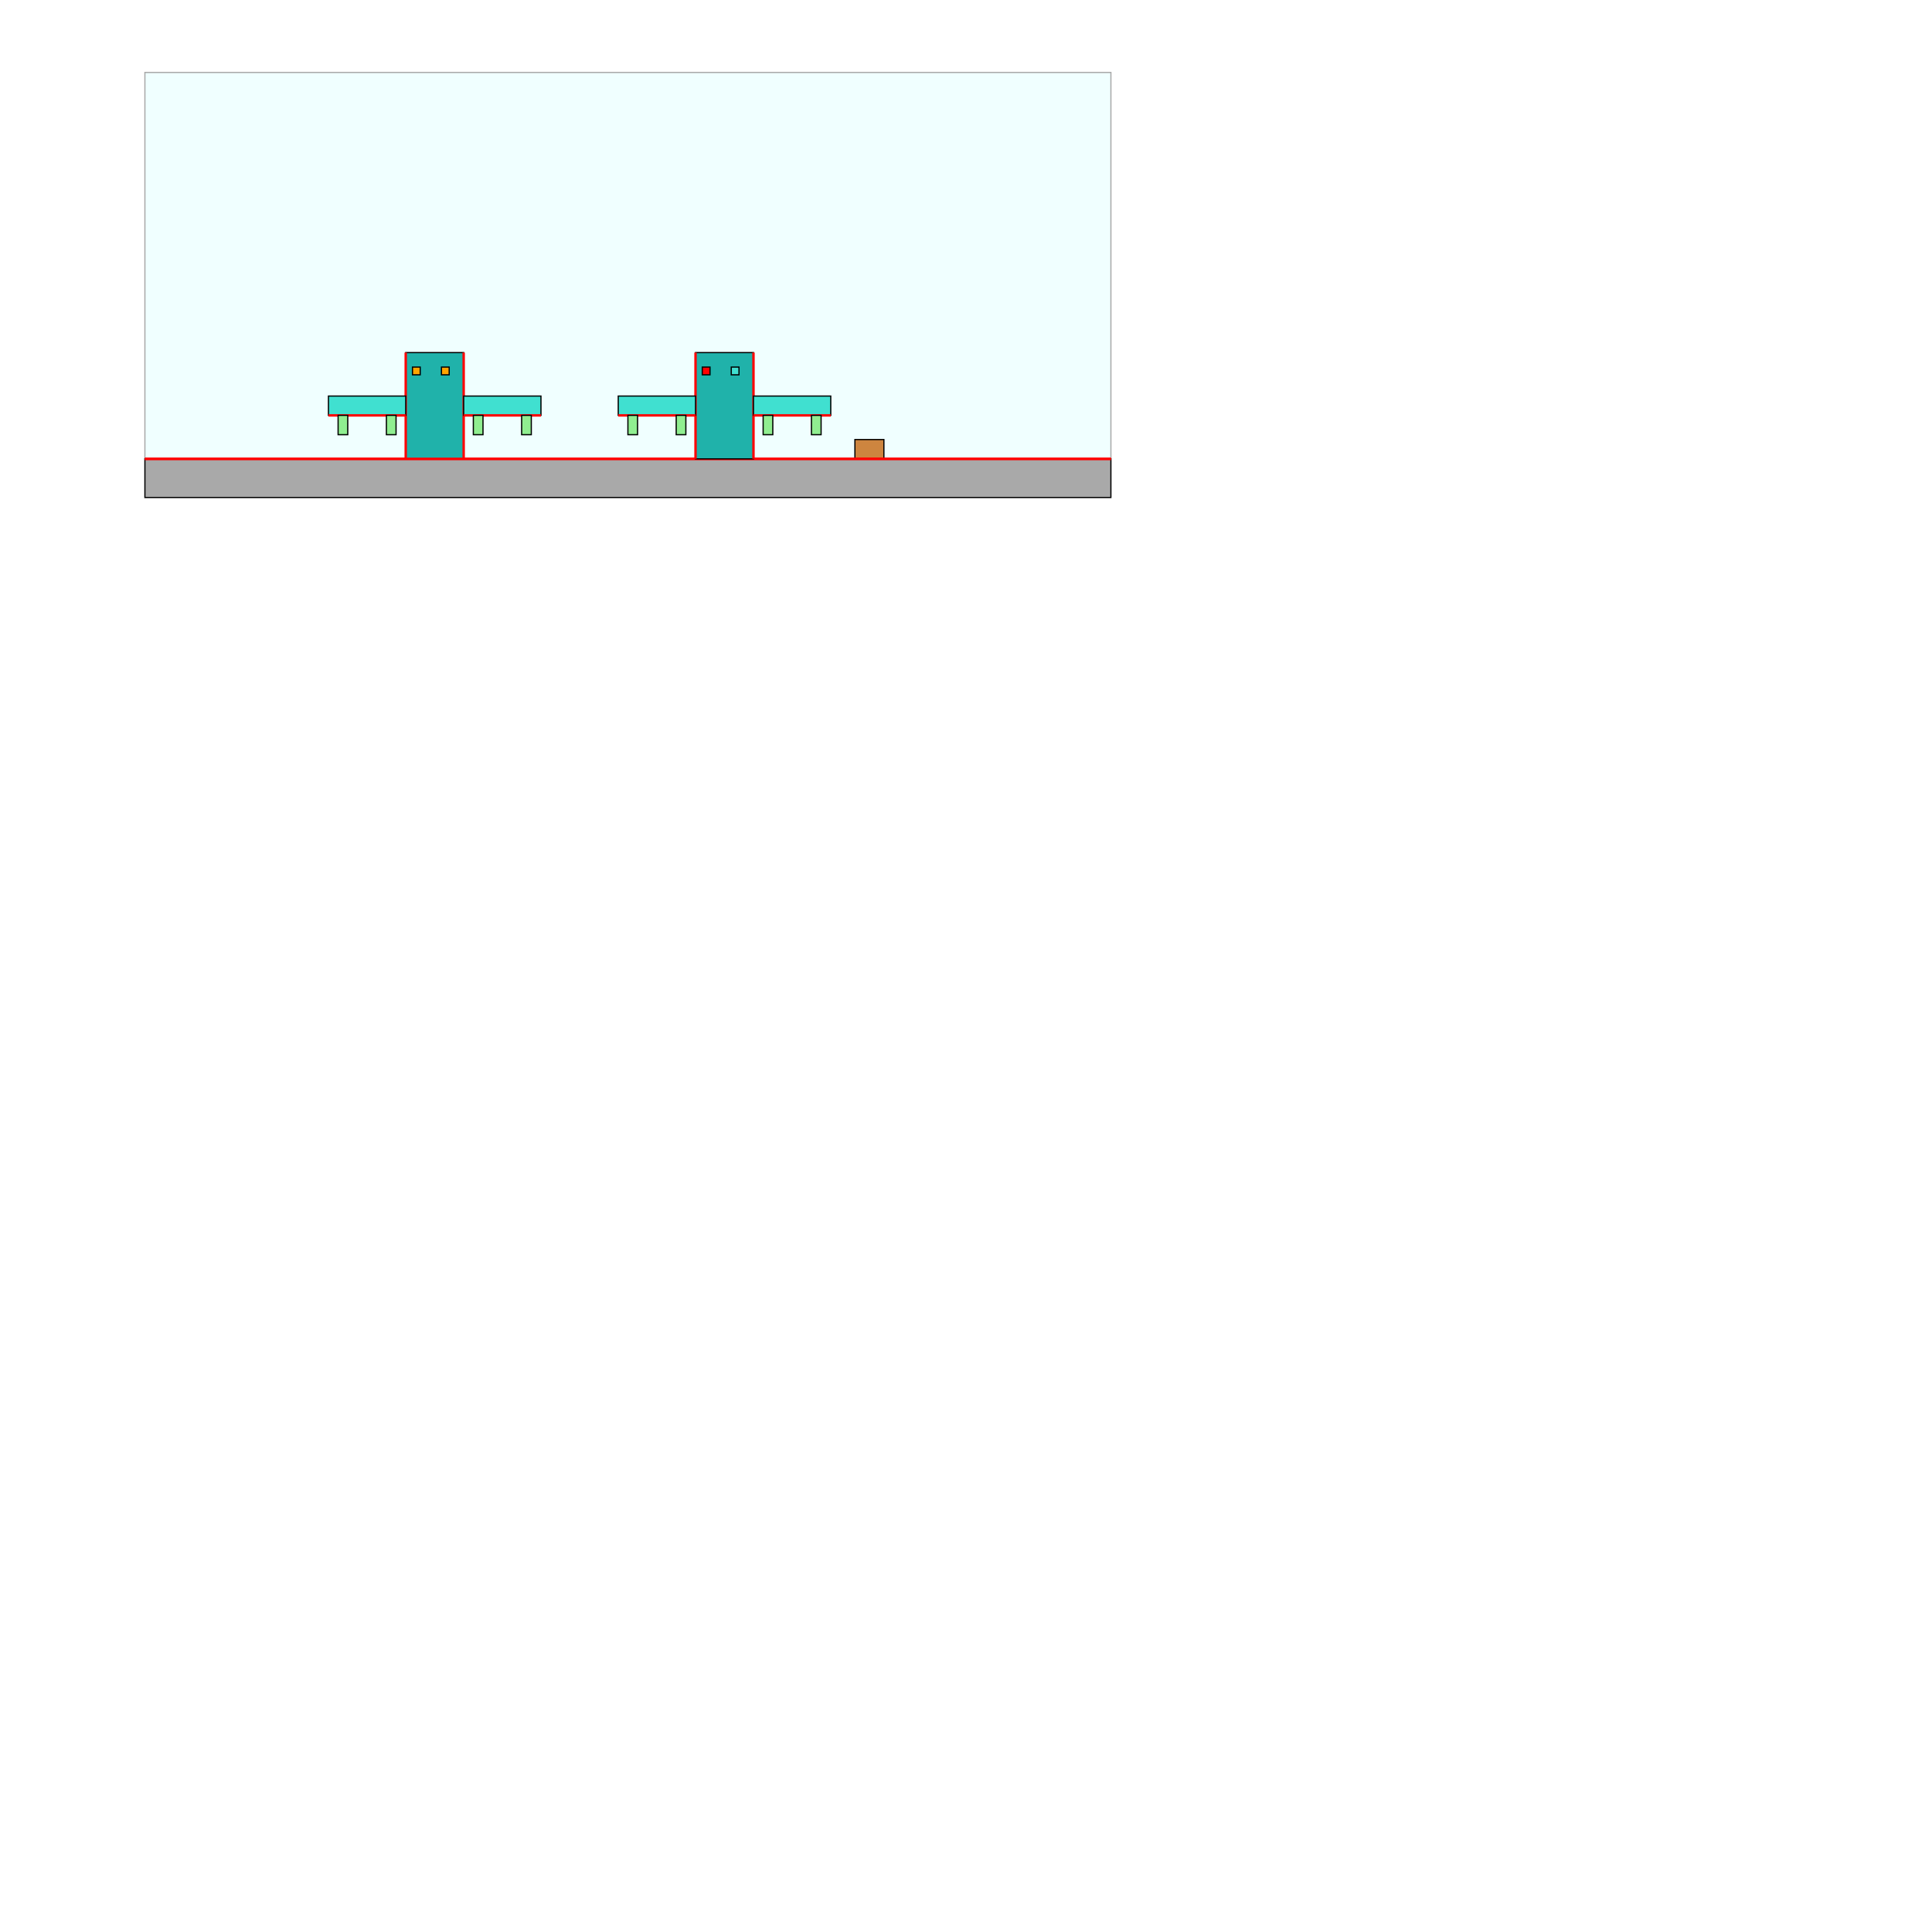
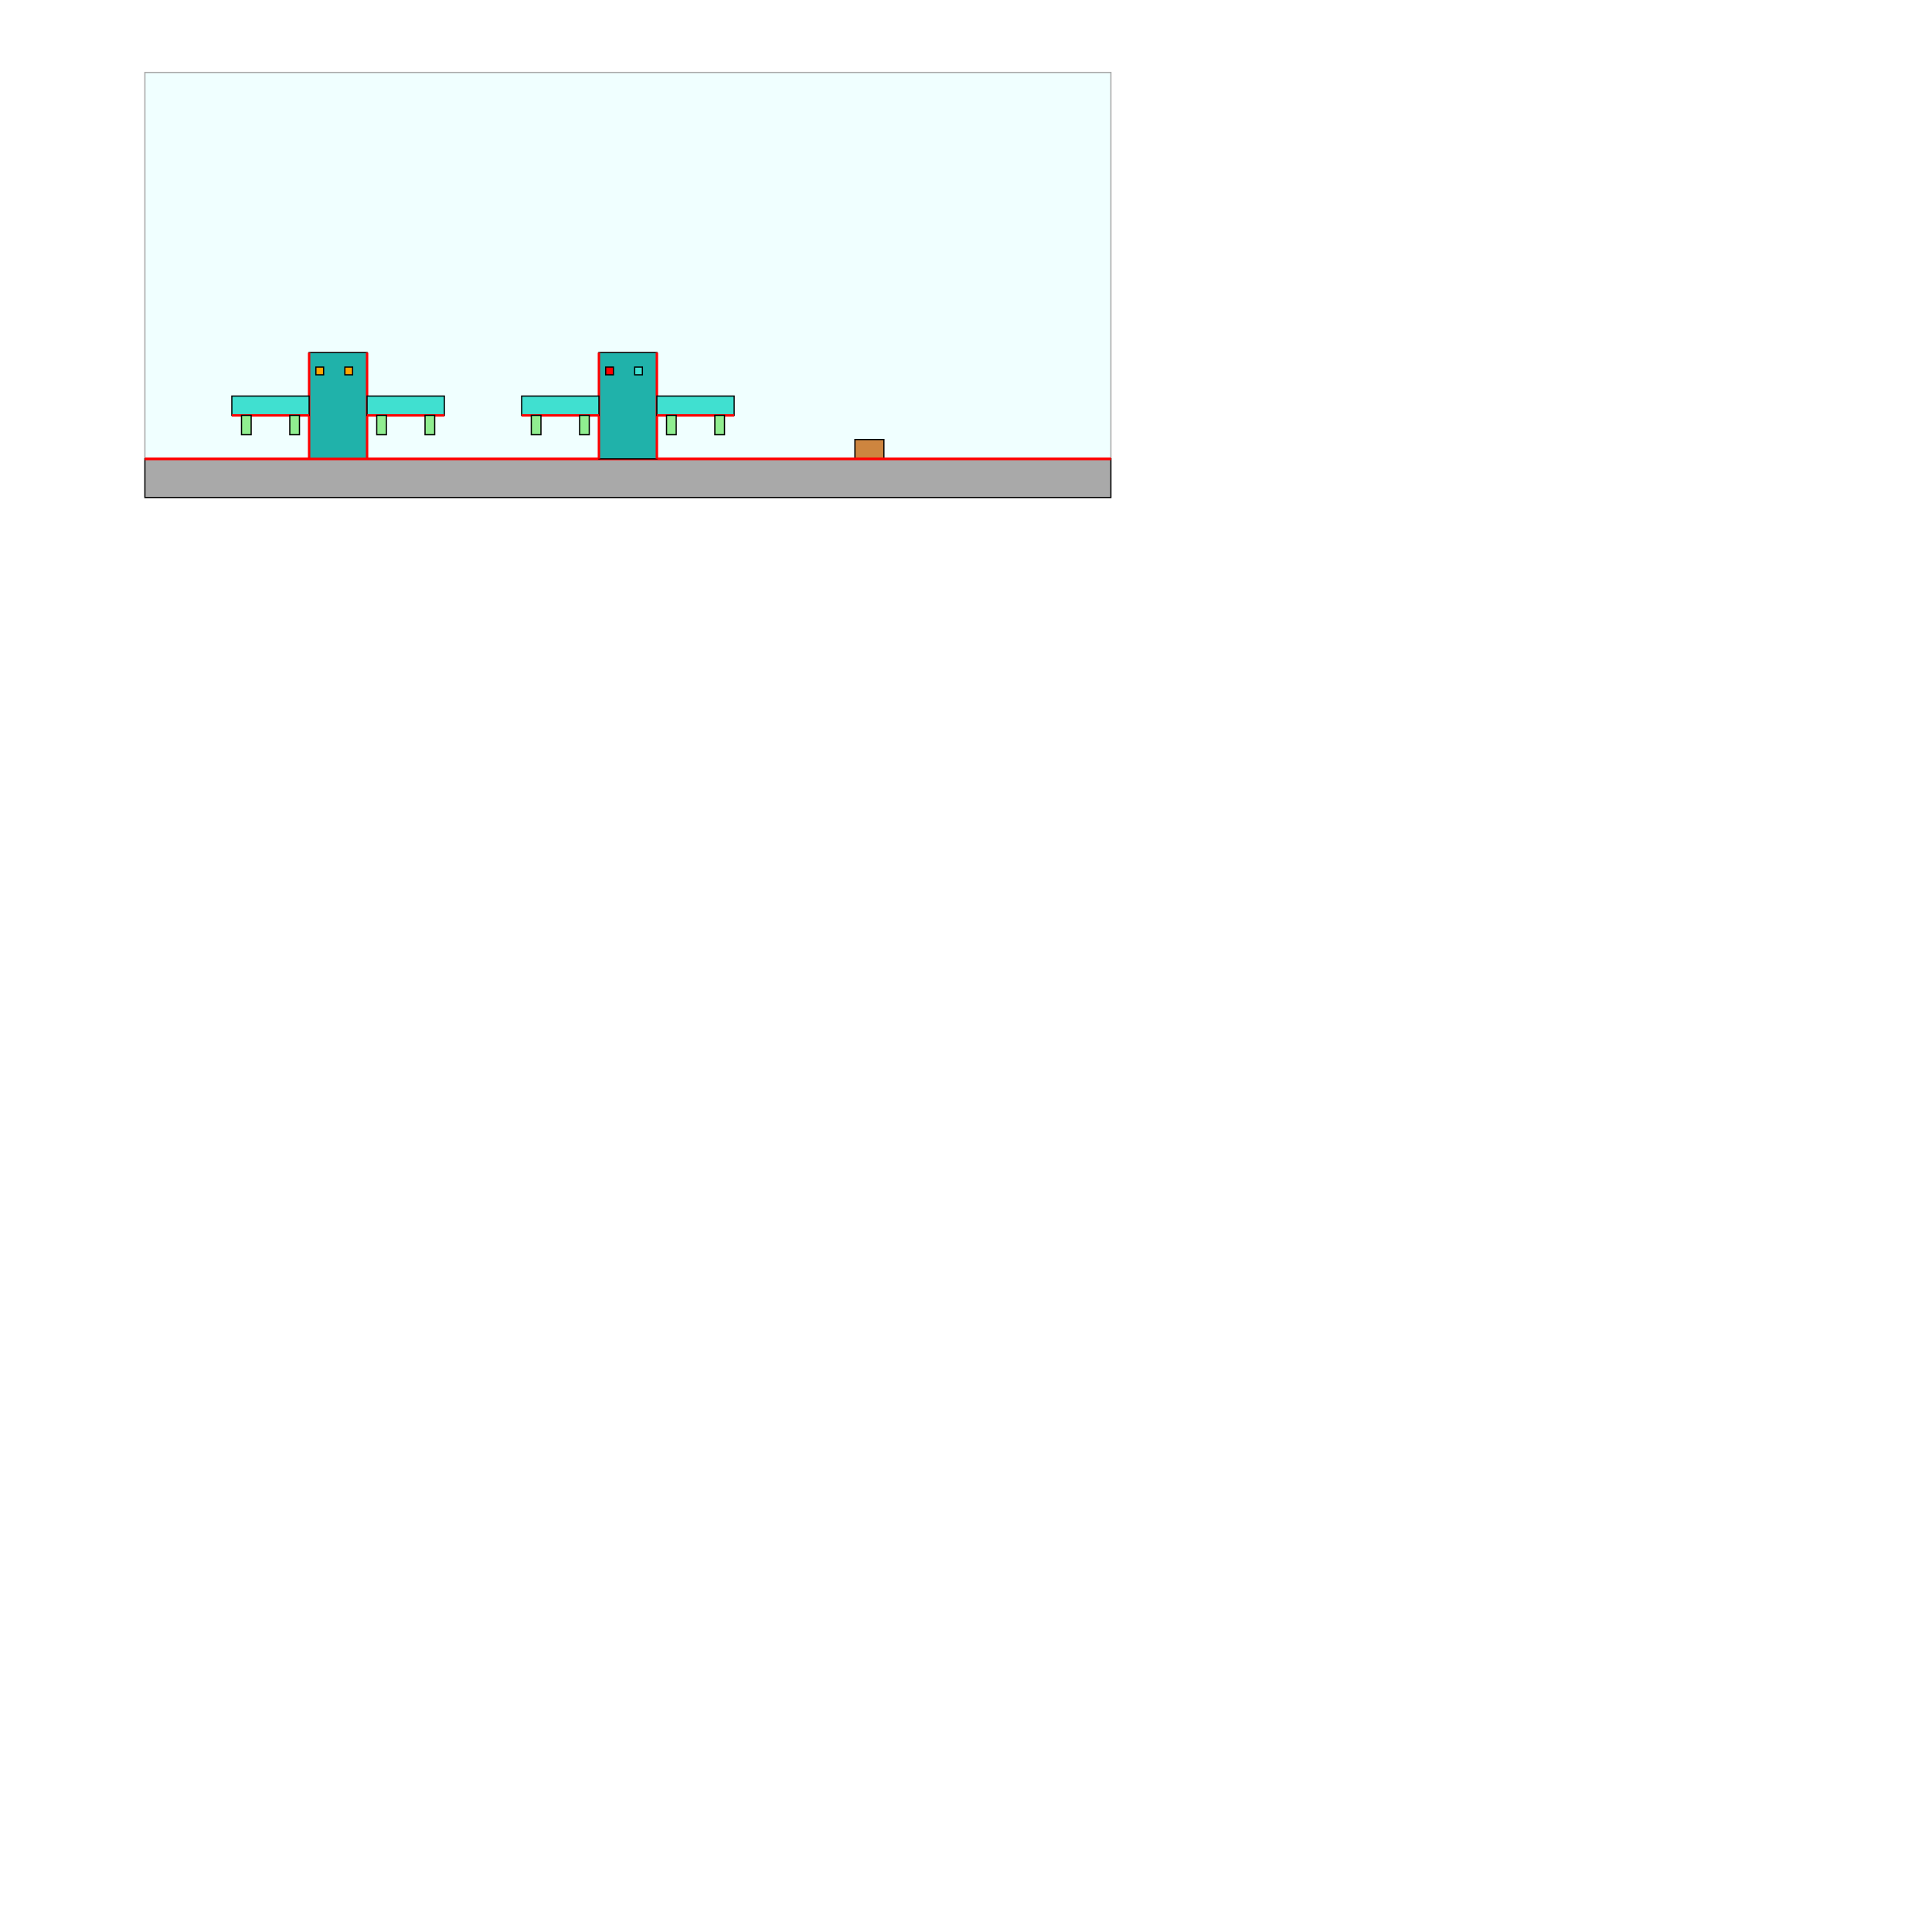
<svg xmlns="http://www.w3.org/2000/svg" version="1.1" width="2000" height="2000">
  <polygon points=" 150,75 1150,75 1150,475 150,475" style="fill:azure;stroke:darkgrey;stroke-width:1.25" />
  <polygon points=" 150,475 1150,475 1150,515 150,515" style="fill:darkgrey;stroke:black;stroke-width:1.25" />
  <polygon points=" 885,455 915,455 915,475 885,475" style="fill:peru;stroke:black;stroke-width:1.25" />
  <polygon points=" 150,475 1150,475 1150,475 150,475" style="fill:red;stroke:red;stroke-width:2.5" />
-   <polygon points=" 420,365 480,365 480,475 420,475" style="fill:lightseagreen;stroke:black;stroke-width:1.25" />
-   <polygon points=" 457,380 465,380 465,388 457,388" style="fill:orange;stroke:black;stroke-width:1.25" />
-   <polygon points=" 427,380 435,380 435,388 427,388" style="fill:orange;stroke:black;stroke-width:1.25" />
-   <polygon points=" 480,475 480,365 480,365 480,475" style="fill:red;stroke:red;stroke-width:2.5" />
-   <polygon points=" 480,410 560,410 560,430 480,430" style="fill:turquoise;stroke:black;stroke-width:1.25" />
-   <polygon points=" 520,430 480,430 480,430 520,430" style="fill:red;stroke:red;stroke-width:2.5" />
-   <polygon points=" 490,430 500,430 500,450 490,450" style="fill:lightgreen;stroke:black;stroke-width:1.25" />
-   <polygon points=" 520,430 560,430 560,430 520,430" style="fill:red;stroke:red;stroke-width:2.5" />
-   <polygon points=" 540,430 550,430 550,450 540,450" style="fill:lightgreen;stroke:black;stroke-width:1.25" />
-   <polygon points=" 420,475 420,365 420,365 420,475" style="fill:red;stroke:red;stroke-width:2.5" />
-   <polygon points=" 340,410 420,410 420,430 340,430" style="fill:turquoise;stroke:black;stroke-width:1.25" />
-   <polygon points=" 380,430 340,430 340,430 380,430" style="fill:red;stroke:red;stroke-width:2.5" />
-   <polygon points=" 350,430 360,430 360,450 350,450" style="fill:lightgreen;stroke:black;stroke-width:1.25" />
-   <polygon points=" 380,430 420,430 420,430 380,430" style="fill:red;stroke:red;stroke-width:2.5" />
-   <polygon points=" 400,430 410,430 410,450 400,450" style="fill:lightgreen;stroke:black;stroke-width:1.25" />
+   <polygon points=" 320,365 380,365 380,475 320,475" style="fill:lightseagreen;stroke:black;stroke-width:1.25" />
+   <polygon points=" 357,380 365,380 365,388 357,388" style="fill:orange;stroke:black;stroke-width:1.25" />
+   <polygon points=" 327,380 335,380 335,388 327,388" style="fill:orange;stroke:black;stroke-width:1.25" />
+   <polygon points=" 380,475 380,365 380,365 380,475" style="fill:red;stroke:red;stroke-width:2.5" />
+   <polygon points=" 380,410 460,410 460,430 380,430" style="fill:turquoise;stroke:black;stroke-width:1.25" />
+   <polygon points=" 420,430 380,430 380,430 420,430" style="fill:red;stroke:red;stroke-width:2.5" />
+   <polygon points=" 390,430 400,430 400,450 390,450" style="fill:lightgreen;stroke:black;stroke-width:1.25" />
+   <polygon points=" 420,430 460,430 460,430 420,430" style="fill:red;stroke:red;stroke-width:2.5" />
+   <polygon points=" 440,430 450,430 450,450 440,450" style="fill:lightgreen;stroke:black;stroke-width:1.25" />
+   <polygon points=" 320,475 320,365 320,365 320,475" style="fill:red;stroke:red;stroke-width:2.5" />
+   <polygon points=" 240,410 320,410 320,430 240,430" style="fill:turquoise;stroke:black;stroke-width:1.25" />
+   <polygon points=" 280,430 240,430 240,430 280,430" style="fill:red;stroke:red;stroke-width:2.5" />
+   <polygon points=" 250,430 260,430 260,450 250,450" style="fill:lightgreen;stroke:black;stroke-width:1.25" />
+   <polygon points=" 280,430 320,430 320,430 280,430" style="fill:red;stroke:red;stroke-width:2.5" />
+   <polygon points=" 300,430 310,430 310,450 300,450" style="fill:lightgreen;stroke:black;stroke-width:1.25" />
  <polygon points=" 150,475 1150,475 1150,475 150,475" style="fill:red;stroke:red;stroke-width:2.5" />
-   <polygon points=" 720,365 780,365 780,475 720,475" style="fill:lightseagreen;stroke:black;stroke-width:1.25" />
-   <polygon points=" 757,380 765,380 765,388 757,388" style="fill:turquoise;stroke:black;stroke-width:1.25" />
-   <polygon points=" 727,380 735,380 735,388 727,388" style="fill:red;stroke:black;stroke-width:1.25" />
-   <polygon points=" 780,475 780,365 780,365 780,475" style="fill:red;stroke:red;stroke-width:2.5" />
-   <polygon points=" 780,410 860,410 860,430 780,430" style="fill:turquoise;stroke:black;stroke-width:1.25" />
-   <polygon points=" 820,430 780,430 780,430 820,430" style="fill:red;stroke:red;stroke-width:2.5" />
-   <polygon points=" 790,430 800,430 800,450 790,450" style="fill:lightgreen;stroke:black;stroke-width:1.25" />
-   <polygon points=" 820,430 860,430 860,430 820,430" style="fill:red;stroke:red;stroke-width:2.5" />
-   <polygon points=" 840,430 850,430 850,450 840,450" style="fill:lightgreen;stroke:black;stroke-width:1.25" />
-   <polygon points=" 720,475 720,365 720,365 720,475" style="fill:red;stroke:red;stroke-width:2.5" />
-   <polygon points=" 640,410 720,410 720,430 640,430" style="fill:turquoise;stroke:black;stroke-width:1.25" />
-   <polygon points=" 680,430 640,430 640,430 680,430" style="fill:red;stroke:red;stroke-width:2.5" />
-   <polygon points=" 650,430 660,430 660,450 650,450" style="fill:lightgreen;stroke:black;stroke-width:1.25" />
-   <polygon points=" 680,430 720,430 720,430 680,430" style="fill:red;stroke:red;stroke-width:2.5" />
-   <polygon points=" 700,430 710,430 710,450 700,450" style="fill:lightgreen;stroke:black;stroke-width:1.25" />
+   <polygon points=" 620,365 680,365 680,475 620,475" style="fill:lightseagreen;stroke:black;stroke-width:1.25" />
+   <polygon points=" 657,380 665,380 665,388 657,388" style="fill:turquoise;stroke:black;stroke-width:1.25" />
+   <polygon points=" 627,380 635,380 635,388 627,388" style="fill:red;stroke:black;stroke-width:1.25" />
+   <polygon points=" 680,475 680,365 680,365 680,475" style="fill:red;stroke:red;stroke-width:2.5" />
+   <polygon points=" 680,410 760,410 760,430 680,430" style="fill:turquoise;stroke:black;stroke-width:1.25" />
+   <polygon points=" 720,430 680,430 680,430 720,430" style="fill:red;stroke:red;stroke-width:2.5" />
+   <polygon points=" 690,430 700,430 700,450 690,450" style="fill:lightgreen;stroke:black;stroke-width:1.25" />
+   <polygon points=" 720,430 760,430 760,430 720,430" style="fill:red;stroke:red;stroke-width:2.5" />
+   <polygon points=" 740,430 750,430 750,450 740,450" style="fill:lightgreen;stroke:black;stroke-width:1.25" />
+   <polygon points=" 620,475 620,365 620,365 620,475" style="fill:red;stroke:red;stroke-width:2.5" />
+   <polygon points=" 540,410 620,410 620,430 540,430" style="fill:turquoise;stroke:black;stroke-width:1.25" />
+   <polygon points=" 580,430 540,430 540,430 580,430" style="fill:red;stroke:red;stroke-width:2.5" />
+   <polygon points=" 550,430 560,430 560,450 550,450" style="fill:lightgreen;stroke:black;stroke-width:1.25" />
+   <polygon points=" 580,430 620,430 620,430 580,430" style="fill:red;stroke:red;stroke-width:2.5" />
+   <polygon points=" 600,430 610,430 610,450 600,450" style="fill:lightgreen;stroke:black;stroke-width:1.25" />
</svg>
